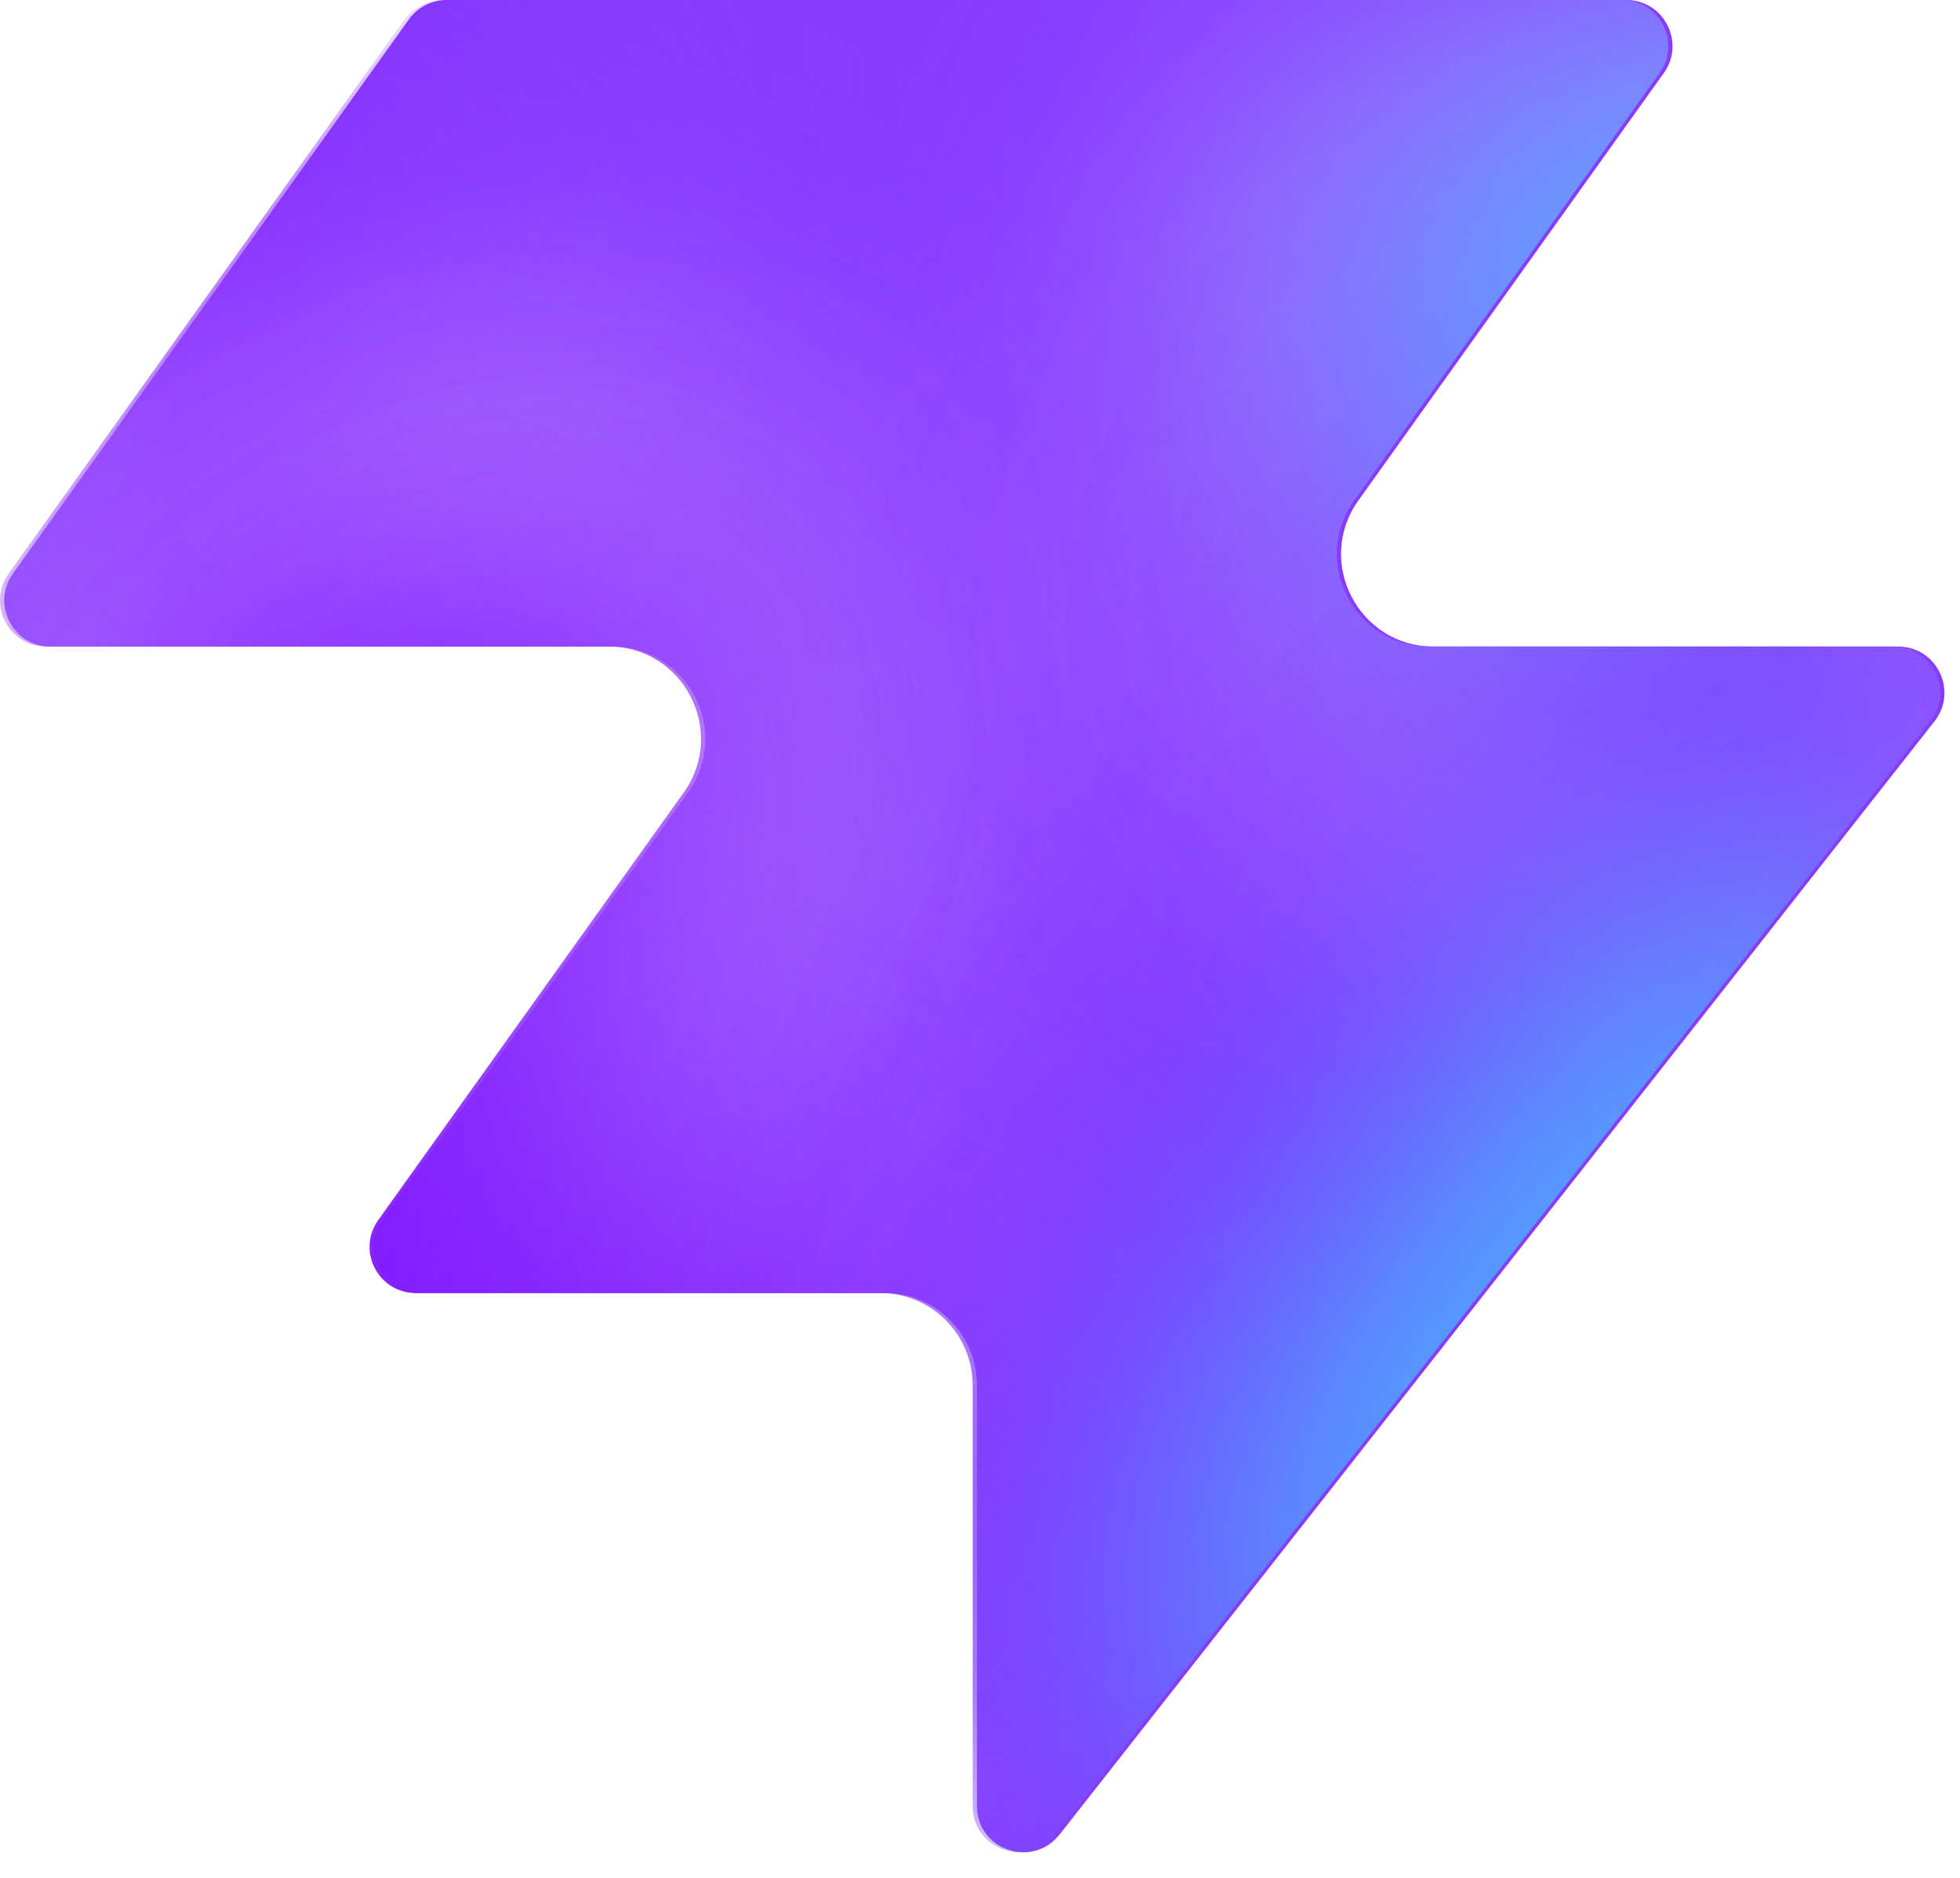
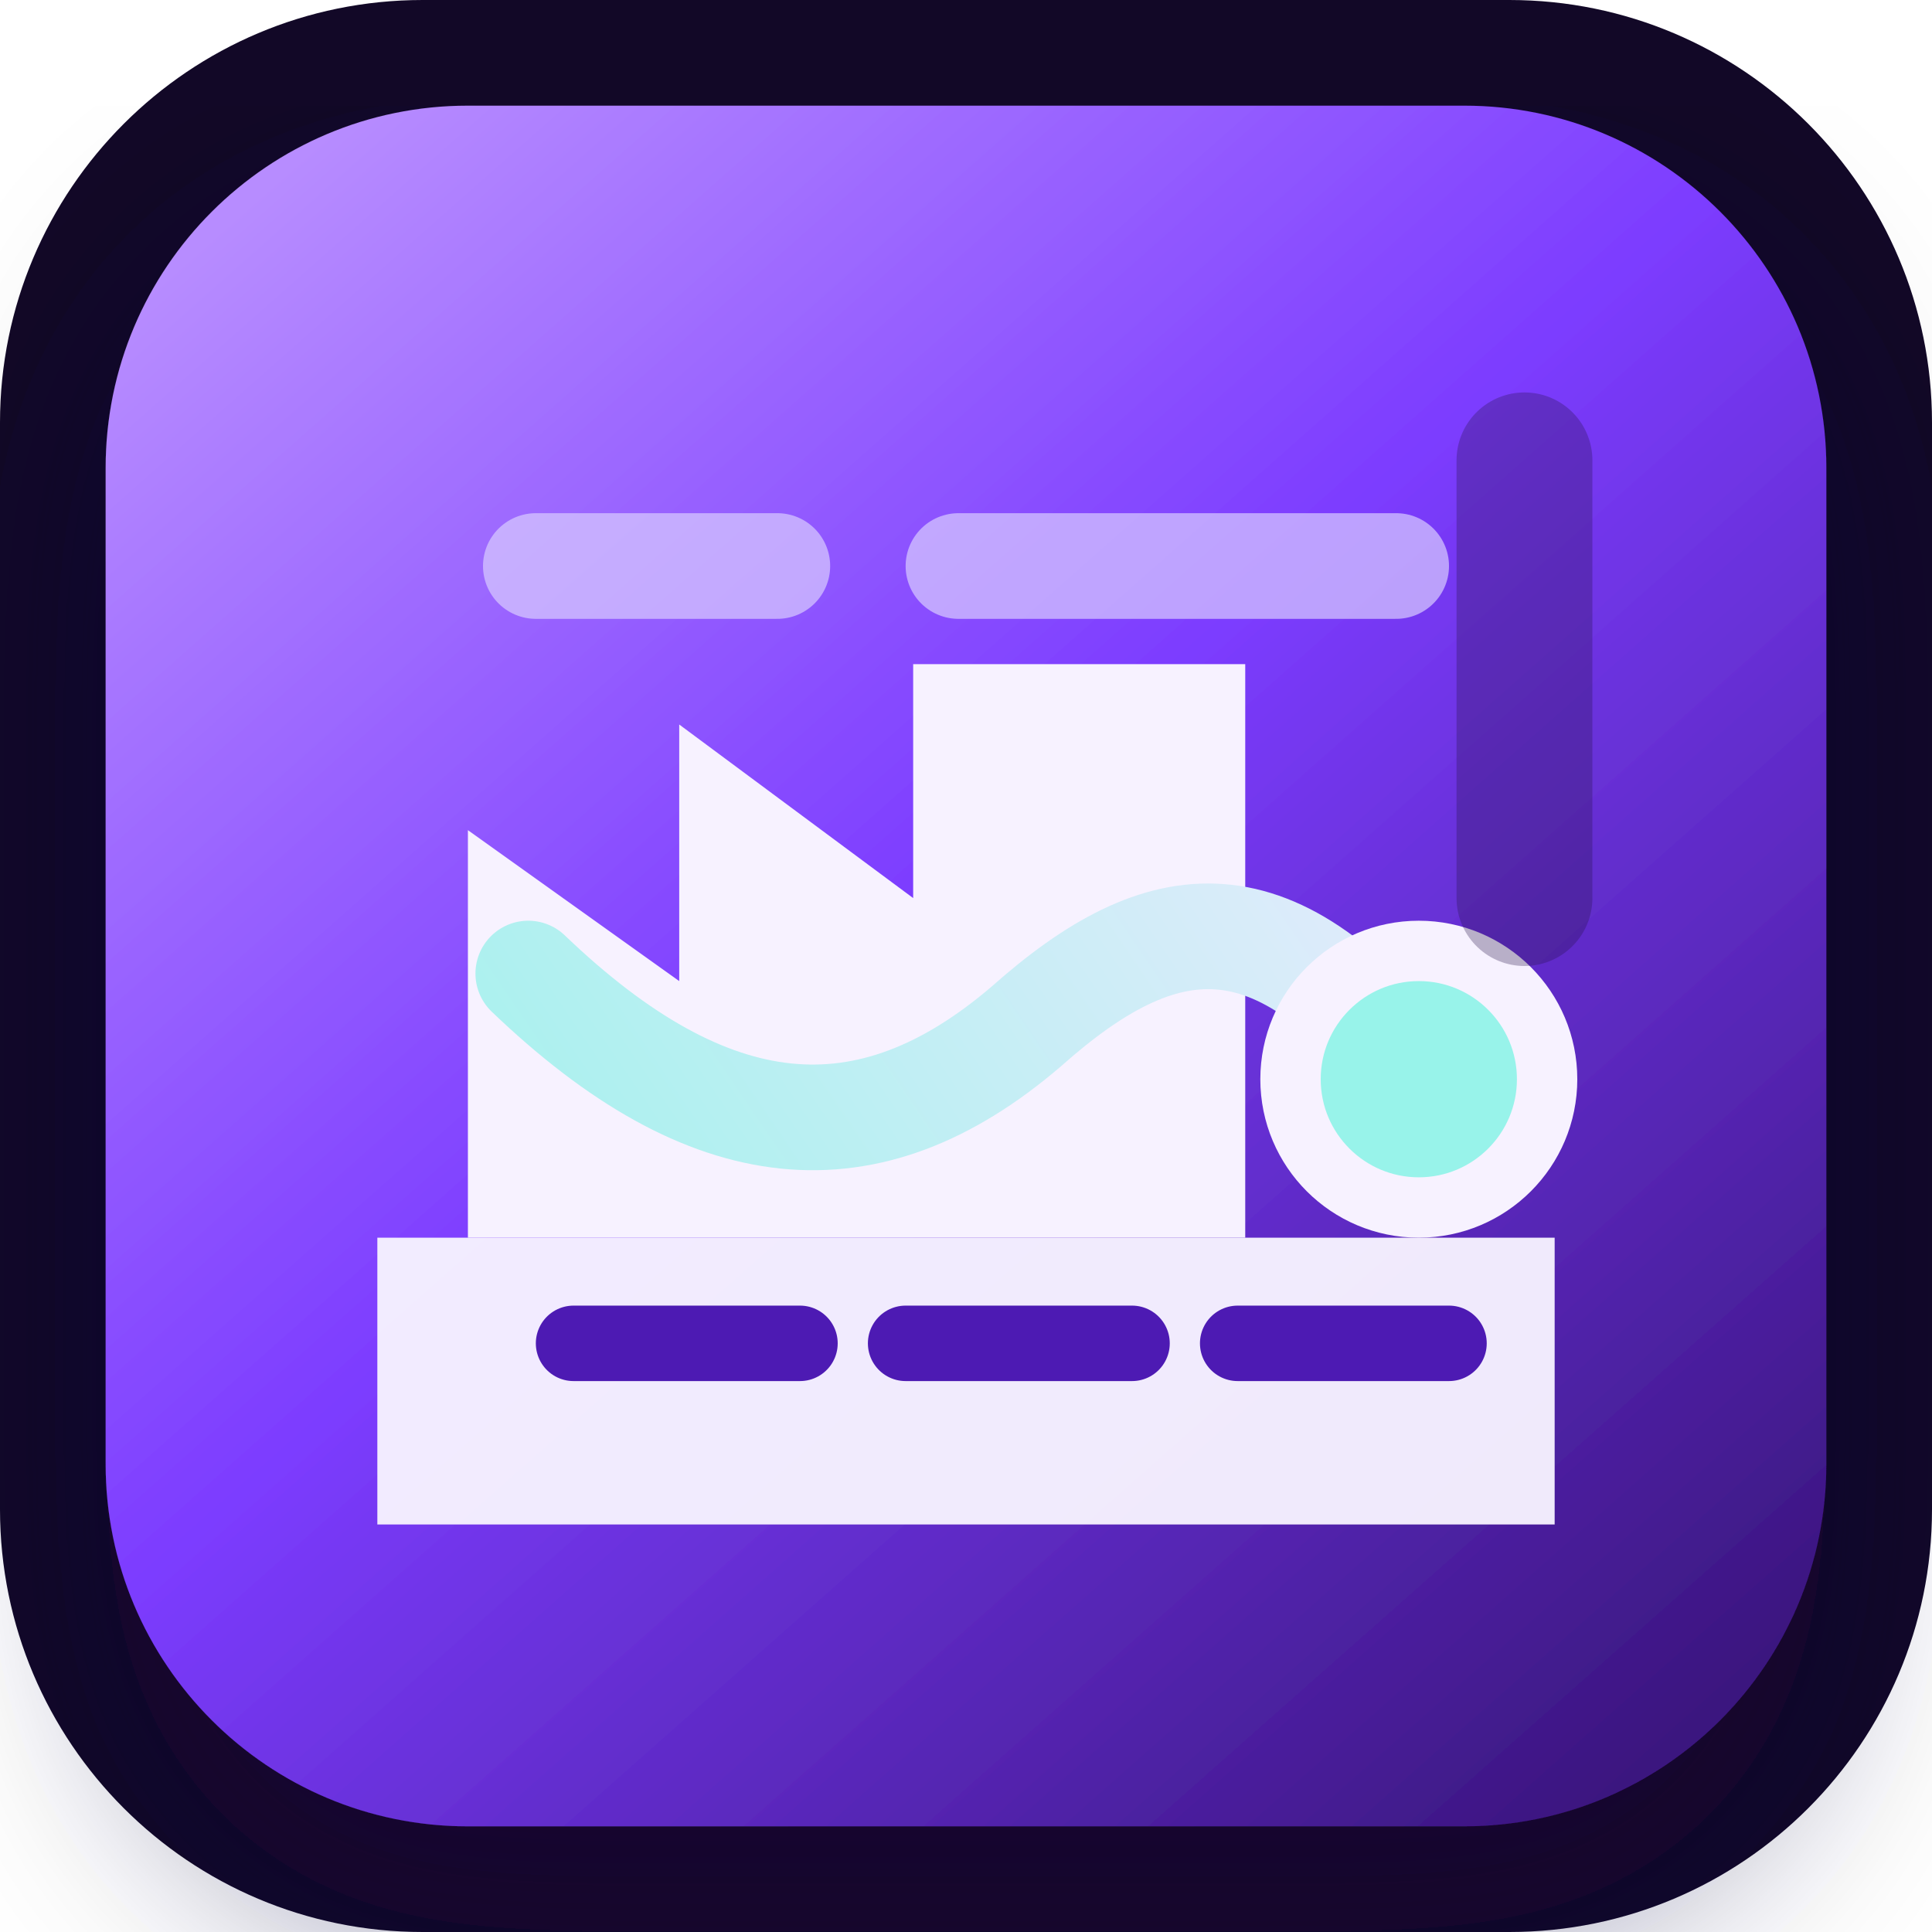
- <svg xmlns="http://www.w3.org/2000/svg" width="48" height="46" fill="none" viewBox="0 0 48 46">
-   <path fill="#863bff" d="M25.946 44.938c-.664.845-2.021.375-2.021-.698V33.937a2.26 2.26 0 0 0-2.262-2.262H10.287c-.92 0-1.456-1.04-.92-1.788l7.48-10.471c1.07-1.497 0-3.578-1.842-3.578H1.237c-.92 0-1.456-1.04-.92-1.788L10.013.474c.214-.297.556-.474.92-.474h28.894c.92 0 1.456 1.04.92 1.788l-7.48 10.471c-1.07 1.498 0 3.579 1.842 3.579h11.377c.943 0 1.473 1.088.89 1.83L25.947 44.94z" style="fill:#863bff;fill:color(display-p3 .525 .23 1);fill-opacity:1" />
-   <mask id="a" width="48" height="46" x="0" y="0" maskUnits="userSpaceOnUse" style="mask-type:alpha">
-     <path fill="#000" d="M25.842 44.938c-.664.844-2.021.375-2.021-.698V33.937a2.26 2.26 0 0 0-2.262-2.262H10.183c-.92 0-1.456-1.04-.92-1.788l7.48-10.471c1.07-1.498 0-3.579-1.842-3.579H1.133c-.92 0-1.456-1.04-.92-1.787L9.91.473c.214-.297.556-.474.92-.474h28.894c.92 0 1.456 1.04.92 1.788l-7.48 10.471c-1.07 1.498 0 3.578 1.842 3.578h11.377c.943 0 1.473 1.088.89 1.832L25.843 44.94z" style="fill:#000;fill-opacity:1" />
-   </mask>
-   <g mask="url(#a)">
-     <g filter="url(#b)">
-       <ellipse cx="5.508" cy="14.704" fill="#ede6ff" rx="5.508" ry="14.704" style="fill:#ede6ff;fill:color(display-p3 .927 .903 1);fill-opacity:1" transform="matrix(.00324 1 1 -.00324 -4.47 31.516)" />
-     </g>
-     <g filter="url(#c)">
-       <ellipse cx="10.399" cy="29.851" fill="#ede6ff" rx="10.399" ry="29.851" style="fill:#ede6ff;fill:color(display-p3 .927 .903 1);fill-opacity:1" transform="matrix(.00324 1 1 -.00324 -39.328 7.883)" />
-     </g>
-     <g filter="url(#d)">
-       <ellipse cx="5.508" cy="30.487" fill="#7e14ff" rx="5.508" ry="30.487" style="fill:#7e14ff;fill:color(display-p3 .492 .077 1);fill-opacity:1" transform="rotate(89.814 -25.913 -14.639)scale(1 -1)" />
-     </g>
-     <g filter="url(#e)">
-       <ellipse cx="5.508" cy="30.599" fill="#7e14ff" rx="5.508" ry="30.599" style="fill:#7e14ff;fill:color(display-p3 .492 .077 1);fill-opacity:1" transform="rotate(89.814 -32.644 -3.334)scale(1 -1)" />
-     </g>
-     <g filter="url(#f)">
-       <ellipse cx="5.508" cy="30.599" fill="#7e14ff" rx="5.508" ry="30.599" style="fill:#7e14ff;fill:color(display-p3 .492 .077 1);fill-opacity:1" transform="matrix(.00324 1 1 -.00324 -34.34 30.47)" />
-     </g>
-     <g filter="url(#g)">
-       <ellipse cx="14.072" cy="22.078" fill="#ede6ff" rx="14.072" ry="22.078" style="fill:#ede6ff;fill:color(display-p3 .927 .903 1);fill-opacity:1" transform="rotate(93.35 24.506 48.493)scale(-1 1)" />
-     </g>
-     <g filter="url(#h)">
-       <ellipse cx="3.47" cy="21.501" fill="#7e14ff" rx="3.47" ry="21.501" style="fill:#7e14ff;fill:color(display-p3 .492 .077 1);fill-opacity:1" transform="rotate(89.009 28.708 47.59)scale(-1 1)" />
-     </g>
-     <g filter="url(#i)">
-       <ellipse cx="3.47" cy="21.501" fill="#7e14ff" rx="3.47" ry="21.501" style="fill:#7e14ff;fill:color(display-p3 .492 .077 1);fill-opacity:1" transform="rotate(89.009 28.708 47.59)scale(-1 1)" />
-     </g>
-     <g filter="url(#j)">
-       <ellipse cx=".387" cy="8.972" fill="#7e14ff" rx="4.407" ry="29.108" style="fill:#7e14ff;fill:color(display-p3 .492 .077 1);fill-opacity:1" transform="rotate(39.51 .387 8.972)" />
-     </g>
-     <g filter="url(#k)">
-       <ellipse cx="47.523" cy="-6.092" fill="#7e14ff" rx="4.407" ry="29.108" style="fill:#7e14ff;fill:color(display-p3 .492 .077 1);fill-opacity:1" transform="rotate(37.892 47.523 -6.092)" />
-     </g>
-     <g filter="url(#l)">
-       <ellipse cx="41.412" cy="6.333" fill="#47bfff" rx="5.971" ry="9.665" style="fill:#47bfff;fill:color(display-p3 .28 .748 1);fill-opacity:1" transform="rotate(37.892 41.412 6.333)" />
-     </g>
-     <g filter="url(#m)">
-       <ellipse cx="-1.879" cy="38.332" fill="#7e14ff" rx="4.407" ry="29.108" style="fill:#7e14ff;fill:color(display-p3 .492 .077 1);fill-opacity:1" transform="rotate(37.892 -1.88 38.332)" />
-     </g>
-     <g filter="url(#n)">
-       <ellipse cx="-1.879" cy="38.332" fill="#7e14ff" rx="4.407" ry="29.108" style="fill:#7e14ff;fill:color(display-p3 .492 .077 1);fill-opacity:1" transform="rotate(37.892 -1.88 38.332)" />
-     </g>
-     <g filter="url(#o)">
-       <ellipse cx="35.651" cy="29.907" fill="#7e14ff" rx="4.407" ry="29.108" style="fill:#7e14ff;fill:color(display-p3 .492 .077 1);fill-opacity:1" transform="rotate(37.892 35.651 29.907)" />
-     </g>
-     <g filter="url(#p)">
-       <ellipse cx="38.418" cy="32.4" fill="#47bfff" rx="5.971" ry="15.297" style="fill:#47bfff;fill:color(display-p3 .28 .748 1);fill-opacity:1" transform="rotate(37.892 38.418 32.4)" />
-     </g>
-   </g>
+ <svg xmlns="http://www.w3.org/2000/svg" viewBox="0 0 256 256" role="img" aria-label="Production Overview">
  <defs>
-     <filter id="b" width="60.045" height="41.654" x="-19.77" y="16.149" color-interpolation-filters="sRGB" filterUnits="userSpaceOnUse">
-       <feFlood flood-opacity="0" result="BackgroundImageFix" />
-       <feBlend in="SourceGraphic" in2="BackgroundImageFix" result="shape" />
-       <feGaussianBlur result="effect1_foregroundBlur_2002_17158" stdDeviation="7.659" />
-     </filter>
-     <filter id="c" width="90.34" height="51.437" x="-54.613" y="-7.533" color-interpolation-filters="sRGB" filterUnits="userSpaceOnUse">
-       <feFlood flood-opacity="0" result="BackgroundImageFix" />
-       <feBlend in="SourceGraphic" in2="BackgroundImageFix" result="shape" />
-       <feGaussianBlur result="effect1_foregroundBlur_2002_17158" stdDeviation="7.659" />
-     </filter>
-     <filter id="d" width="79.355" height="29.4" x="-49.64" y="2.03" color-interpolation-filters="sRGB" filterUnits="userSpaceOnUse">
-       <feFlood flood-opacity="0" result="BackgroundImageFix" />
-       <feBlend in="SourceGraphic" in2="BackgroundImageFix" result="shape" />
-       <feGaussianBlur result="effect1_foregroundBlur_2002_17158" stdDeviation="4.596" />
-     </filter>
-     <filter id="e" width="79.579" height="29.4" x="-45.045" y="20.029" color-interpolation-filters="sRGB" filterUnits="userSpaceOnUse">
-       <feFlood flood-opacity="0" result="BackgroundImageFix" />
-       <feBlend in="SourceGraphic" in2="BackgroundImageFix" result="shape" />
-       <feGaussianBlur result="effect1_foregroundBlur_2002_17158" stdDeviation="4.596" />
-     </filter>
-     <filter id="f" width="79.579" height="29.4" x="-43.513" y="21.178" color-interpolation-filters="sRGB" filterUnits="userSpaceOnUse">
-       <feFlood flood-opacity="0" result="BackgroundImageFix" />
-       <feBlend in="SourceGraphic" in2="BackgroundImageFix" result="shape" />
-       <feGaussianBlur result="effect1_foregroundBlur_2002_17158" stdDeviation="4.596" />
-     </filter>
-     <filter id="g" width="74.749" height="58.852" x="15.756" y="-17.901" color-interpolation-filters="sRGB" filterUnits="userSpaceOnUse">
-       <feFlood flood-opacity="0" result="BackgroundImageFix" />
-       <feBlend in="SourceGraphic" in2="BackgroundImageFix" result="shape" />
-       <feGaussianBlur result="effect1_foregroundBlur_2002_17158" stdDeviation="7.659" />
-     </filter>
-     <filter id="h" width="61.377" height="25.362" x="23.548" y="2.284" color-interpolation-filters="sRGB" filterUnits="userSpaceOnUse">
-       <feFlood flood-opacity="0" result="BackgroundImageFix" />
-       <feBlend in="SourceGraphic" in2="BackgroundImageFix" result="shape" />
-       <feGaussianBlur result="effect1_foregroundBlur_2002_17158" stdDeviation="4.596" />
-     </filter>
-     <filter id="i" width="61.377" height="25.362" x="23.548" y="2.284" color-interpolation-filters="sRGB" filterUnits="userSpaceOnUse">
-       <feFlood flood-opacity="0" result="BackgroundImageFix" />
-       <feBlend in="SourceGraphic" in2="BackgroundImageFix" result="shape" />
-       <feGaussianBlur result="effect1_foregroundBlur_2002_17158" stdDeviation="4.596" />
-     </filter>
-     <filter id="j" width="56.045" height="63.649" x="-27.636" y="-22.853" color-interpolation-filters="sRGB" filterUnits="userSpaceOnUse">
-       <feFlood flood-opacity="0" result="BackgroundImageFix" />
-       <feBlend in="SourceGraphic" in2="BackgroundImageFix" result="shape" />
-       <feGaussianBlur result="effect1_foregroundBlur_2002_17158" stdDeviation="4.596" />
-     </filter>
-     <filter id="k" width="54.814" height="64.646" x="20.116" y="-38.415" color-interpolation-filters="sRGB" filterUnits="userSpaceOnUse">
-       <feFlood flood-opacity="0" result="BackgroundImageFix" />
-       <feBlend in="SourceGraphic" in2="BackgroundImageFix" result="shape" />
-       <feGaussianBlur result="effect1_foregroundBlur_2002_17158" stdDeviation="4.596" />
-     </filter>
-     <filter id="l" width="33.541" height="35.313" x="24.641" y="-11.323" color-interpolation-filters="sRGB" filterUnits="userSpaceOnUse">
-       <feFlood flood-opacity="0" result="BackgroundImageFix" />
-       <feBlend in="SourceGraphic" in2="BackgroundImageFix" result="shape" />
-       <feGaussianBlur result="effect1_foregroundBlur_2002_17158" stdDeviation="4.596" />
-     </filter>
-     <filter id="m" width="54.814" height="64.646" x="-29.286" y="6.009" color-interpolation-filters="sRGB" filterUnits="userSpaceOnUse">
-       <feFlood flood-opacity="0" result="BackgroundImageFix" />
-       <feBlend in="SourceGraphic" in2="BackgroundImageFix" result="shape" />
-       <feGaussianBlur result="effect1_foregroundBlur_2002_17158" stdDeviation="4.596" />
-     </filter>
-     <filter id="n" width="54.814" height="64.646" x="-29.286" y="6.009" color-interpolation-filters="sRGB" filterUnits="userSpaceOnUse">
-       <feFlood flood-opacity="0" result="BackgroundImageFix" />
-       <feBlend in="SourceGraphic" in2="BackgroundImageFix" result="shape" />
-       <feGaussianBlur result="effect1_foregroundBlur_2002_17158" stdDeviation="4.596" />
-     </filter>
-     <filter id="o" width="54.814" height="64.646" x="8.244" y="-2.416" color-interpolation-filters="sRGB" filterUnits="userSpaceOnUse">
-       <feFlood flood-opacity="0" result="BackgroundImageFix" />
-       <feBlend in="SourceGraphic" in2="BackgroundImageFix" result="shape" />
-       <feGaussianBlur result="effect1_foregroundBlur_2002_17158" stdDeviation="4.596" />
-     </filter>
-     <filter id="p" width="39.409" height="43.623" x="18.713" y="10.588" color-interpolation-filters="sRGB" filterUnits="userSpaceOnUse">
-       <feFlood flood-opacity="0" result="BackgroundImageFix" />
-       <feBlend in="SourceGraphic" in2="BackgroundImageFix" result="shape" />
-       <feGaussianBlur result="effect1_foregroundBlur_2002_17158" stdDeviation="4.596" />
+     <linearGradient id="bg" x1="36" y1="24" x2="220" y2="232" gradientUnits="userSpaceOnUse">
+       <stop stop-color="#b78cff" />
+       <stop offset="0.46" stop-color="#7c3cff" />
+       <stop offset="1" stop-color="#3b167f" />
+     </linearGradient>
+     <linearGradient id="line" x1="52" y1="190" x2="202" y2="88" gradientUnits="userSpaceOnUse">
+       <stop stop-color="#98f3ea" />
+       <stop offset="1" stop-color="#f0e9ff" />
+     </linearGradient>
+     <filter id="shadow" x="-20%" y="-20%" width="140%" height="140%">
+       <feDropShadow dx="0" dy="14" stdDeviation="14" flood-color="#1c0b42" flood-opacity="0.42" />
    </filter>
  </defs>
+   <rect width="256" height="256" rx="56" fill="#120827" />
+   <rect x="14" y="14" width="228" height="228" rx="48" fill="url(#bg)" filter="url(#shadow)" />
+   <path d="M50 164h156v38H50z" fill="#f7f2ff" opacity="0.96" />
+   <path d="M62 164v-54l28 20V96l31 23V88h44v76z" fill="#f7f2ff" />
+   <path d="M76 178h30M120 178h30M164 178h28" stroke="#4d1ab3" stroke-width="10" stroke-linecap="round" />
+   <path d="M71 75h32m24 0h58" stroke="#d9ccff" stroke-width="14" stroke-linecap="round" opacity="0.7" />
+   <path d="M70 129c24 23 45 25 66 7 18-16 33-18 52 7" fill="none" stroke="url(#line)" stroke-width="14" stroke-linecap="round" stroke-linejoin="round" />
+   <circle cx="188" cy="143" r="17" fill="#98f3ea" stroke="#f7f2ff" stroke-width="8" />
+   <path d="M202 61v58" stroke="#241047" stroke-width="18" stroke-linecap="round" opacity="0.3" />
</svg>
